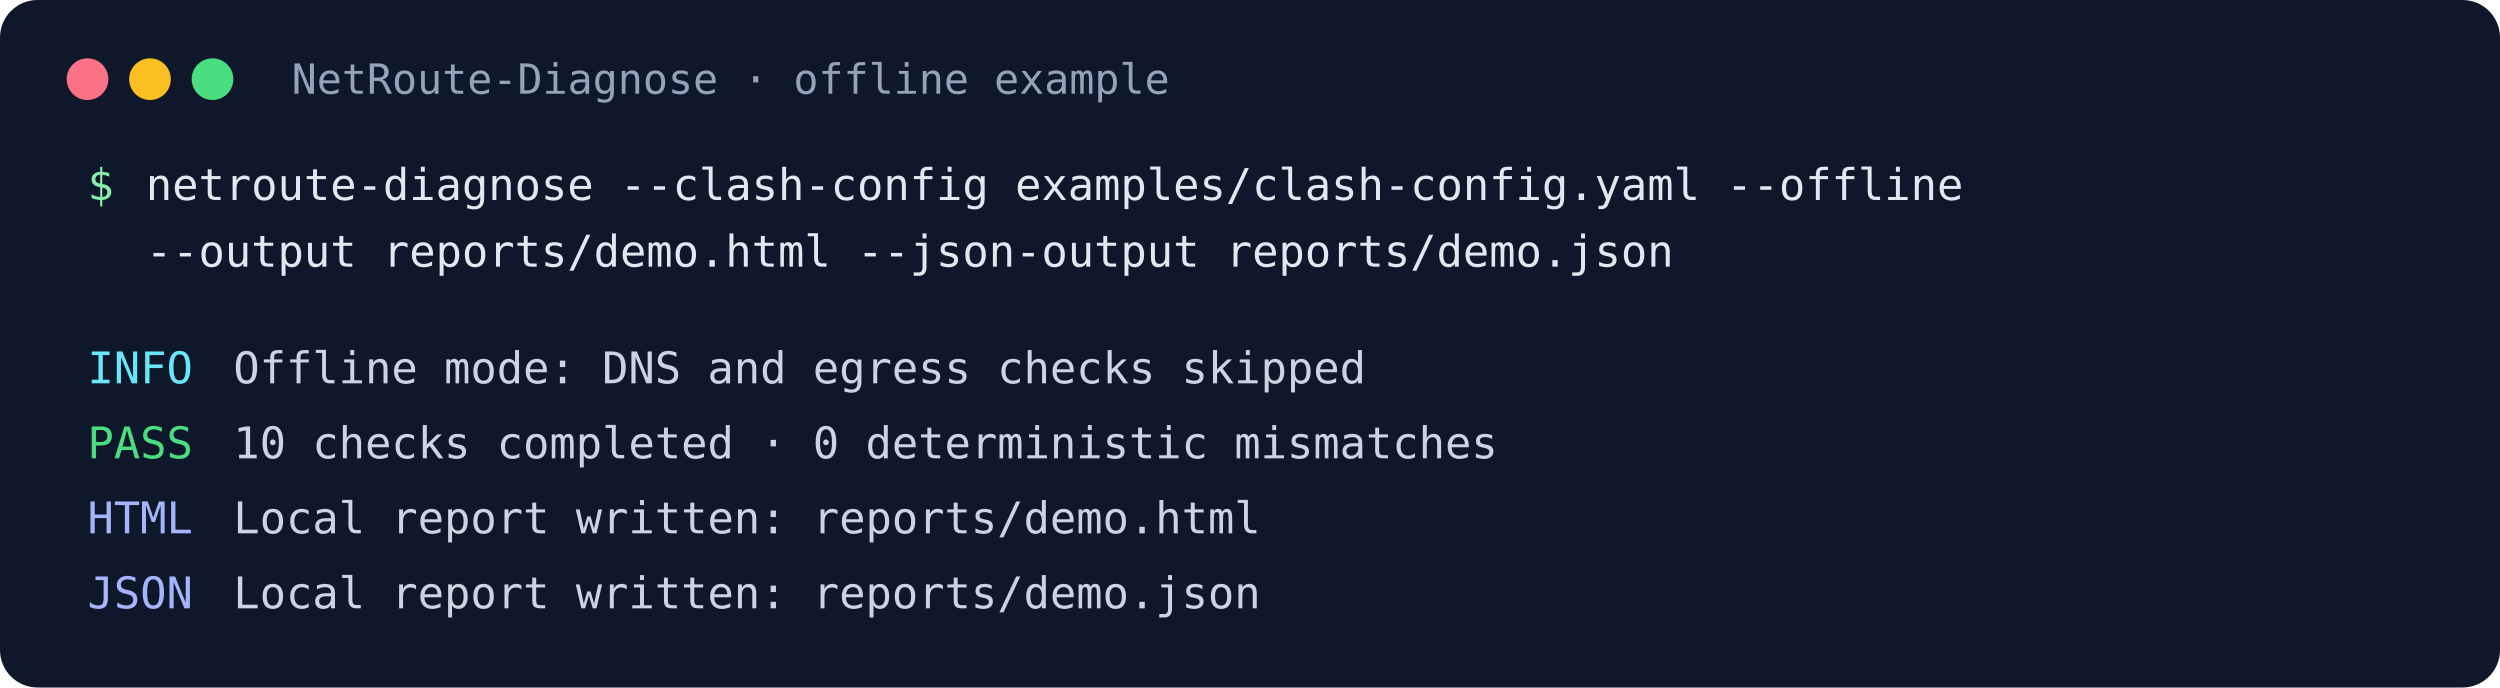
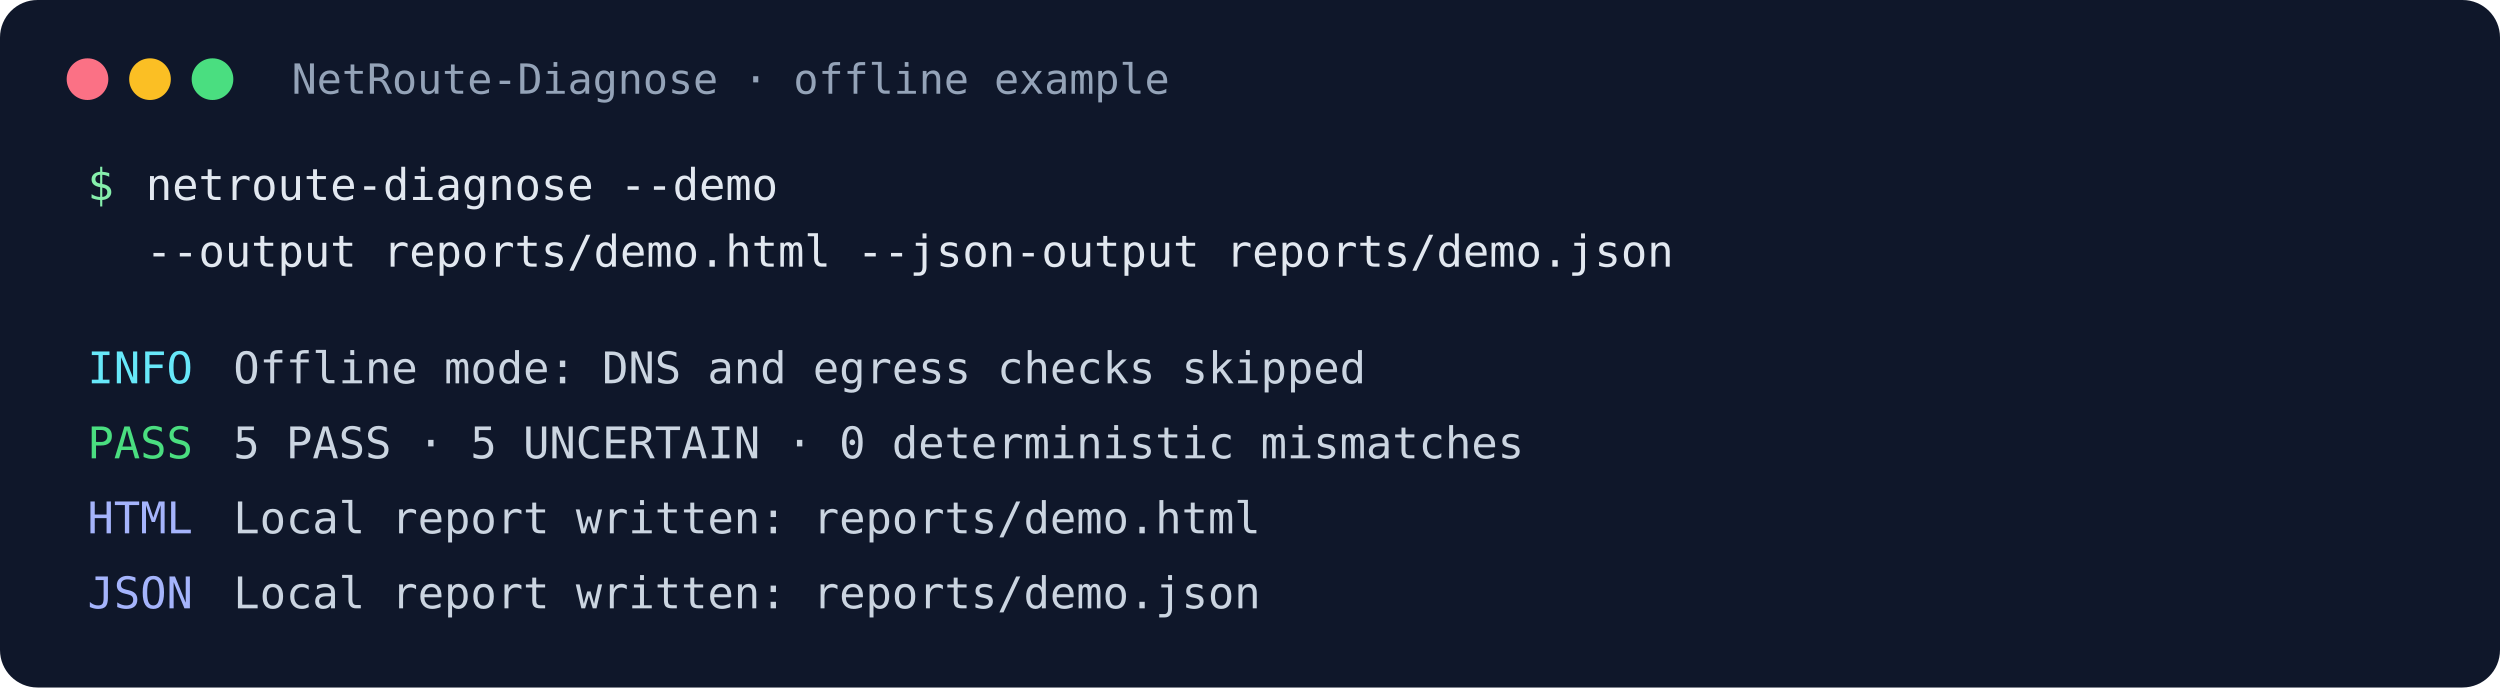
<svg xmlns="http://www.w3.org/2000/svg" width="1200" height="330" viewBox="0 0 1200 330" role="img" aria-labelledby="title desc">
  <rect width="1200" height="330" rx="18" fill="#0f172a" />
  <circle cx="42" cy="38" r="10" fill="#fb7185" />
  <circle cx="72" cy="38" r="10" fill="#fbbf24" />
  <circle cx="102" cy="38" r="10" fill="#4ade80" />
  <text x="140" y="45" fill="#94a3b8" font-family="ui-monospace, SFMono-Regular, Menlo, monospace" font-size="20">NetRoute-Diagnose · offline example</text>
  <g font-family="ui-monospace, SFMono-Regular, Menlo, monospace" font-size="21">
    <text x="42" y="96" fill="#86efac">$</text>
-     <text x="70" y="96" fill="#e2e8f0">netroute-diagnose --clash-config examples/clash-config.yaml --offline</text>
+     <text x="70" y="96" fill="#e2e8f0">netroute-diagnose --demo</text>
    <text x="70" y="128" fill="#e2e8f0">--output reports/demo.html --json-output reports/demo.json</text>
    <text x="42" y="184" fill="#67e8f9">INFO</text>
    <text x="112" y="184" fill="#cbd5e1">Offline mode: DNS and egress checks skipped</text>
    <text x="42" y="220" fill="#4ade80">PASS</text>
-     <text x="112" y="220" fill="#cbd5e1">10 checks completed · 0 deterministic mismatches</text>
+     <text x="112" y="220" fill="#cbd5e1">5 PASS · 5 UNCERTAIN · 0 deterministic mismatches</text>
    <text x="42" y="256" fill="#a5b4fc">HTML</text>
    <text x="112" y="256" fill="#cbd5e1">Local report written: reports/demo.html</text>
    <text x="42" y="292" fill="#a5b4fc">JSON</text>
    <text x="112" y="292" fill="#cbd5e1">Local report written: reports/demo.json</text>
  </g>
</svg>
